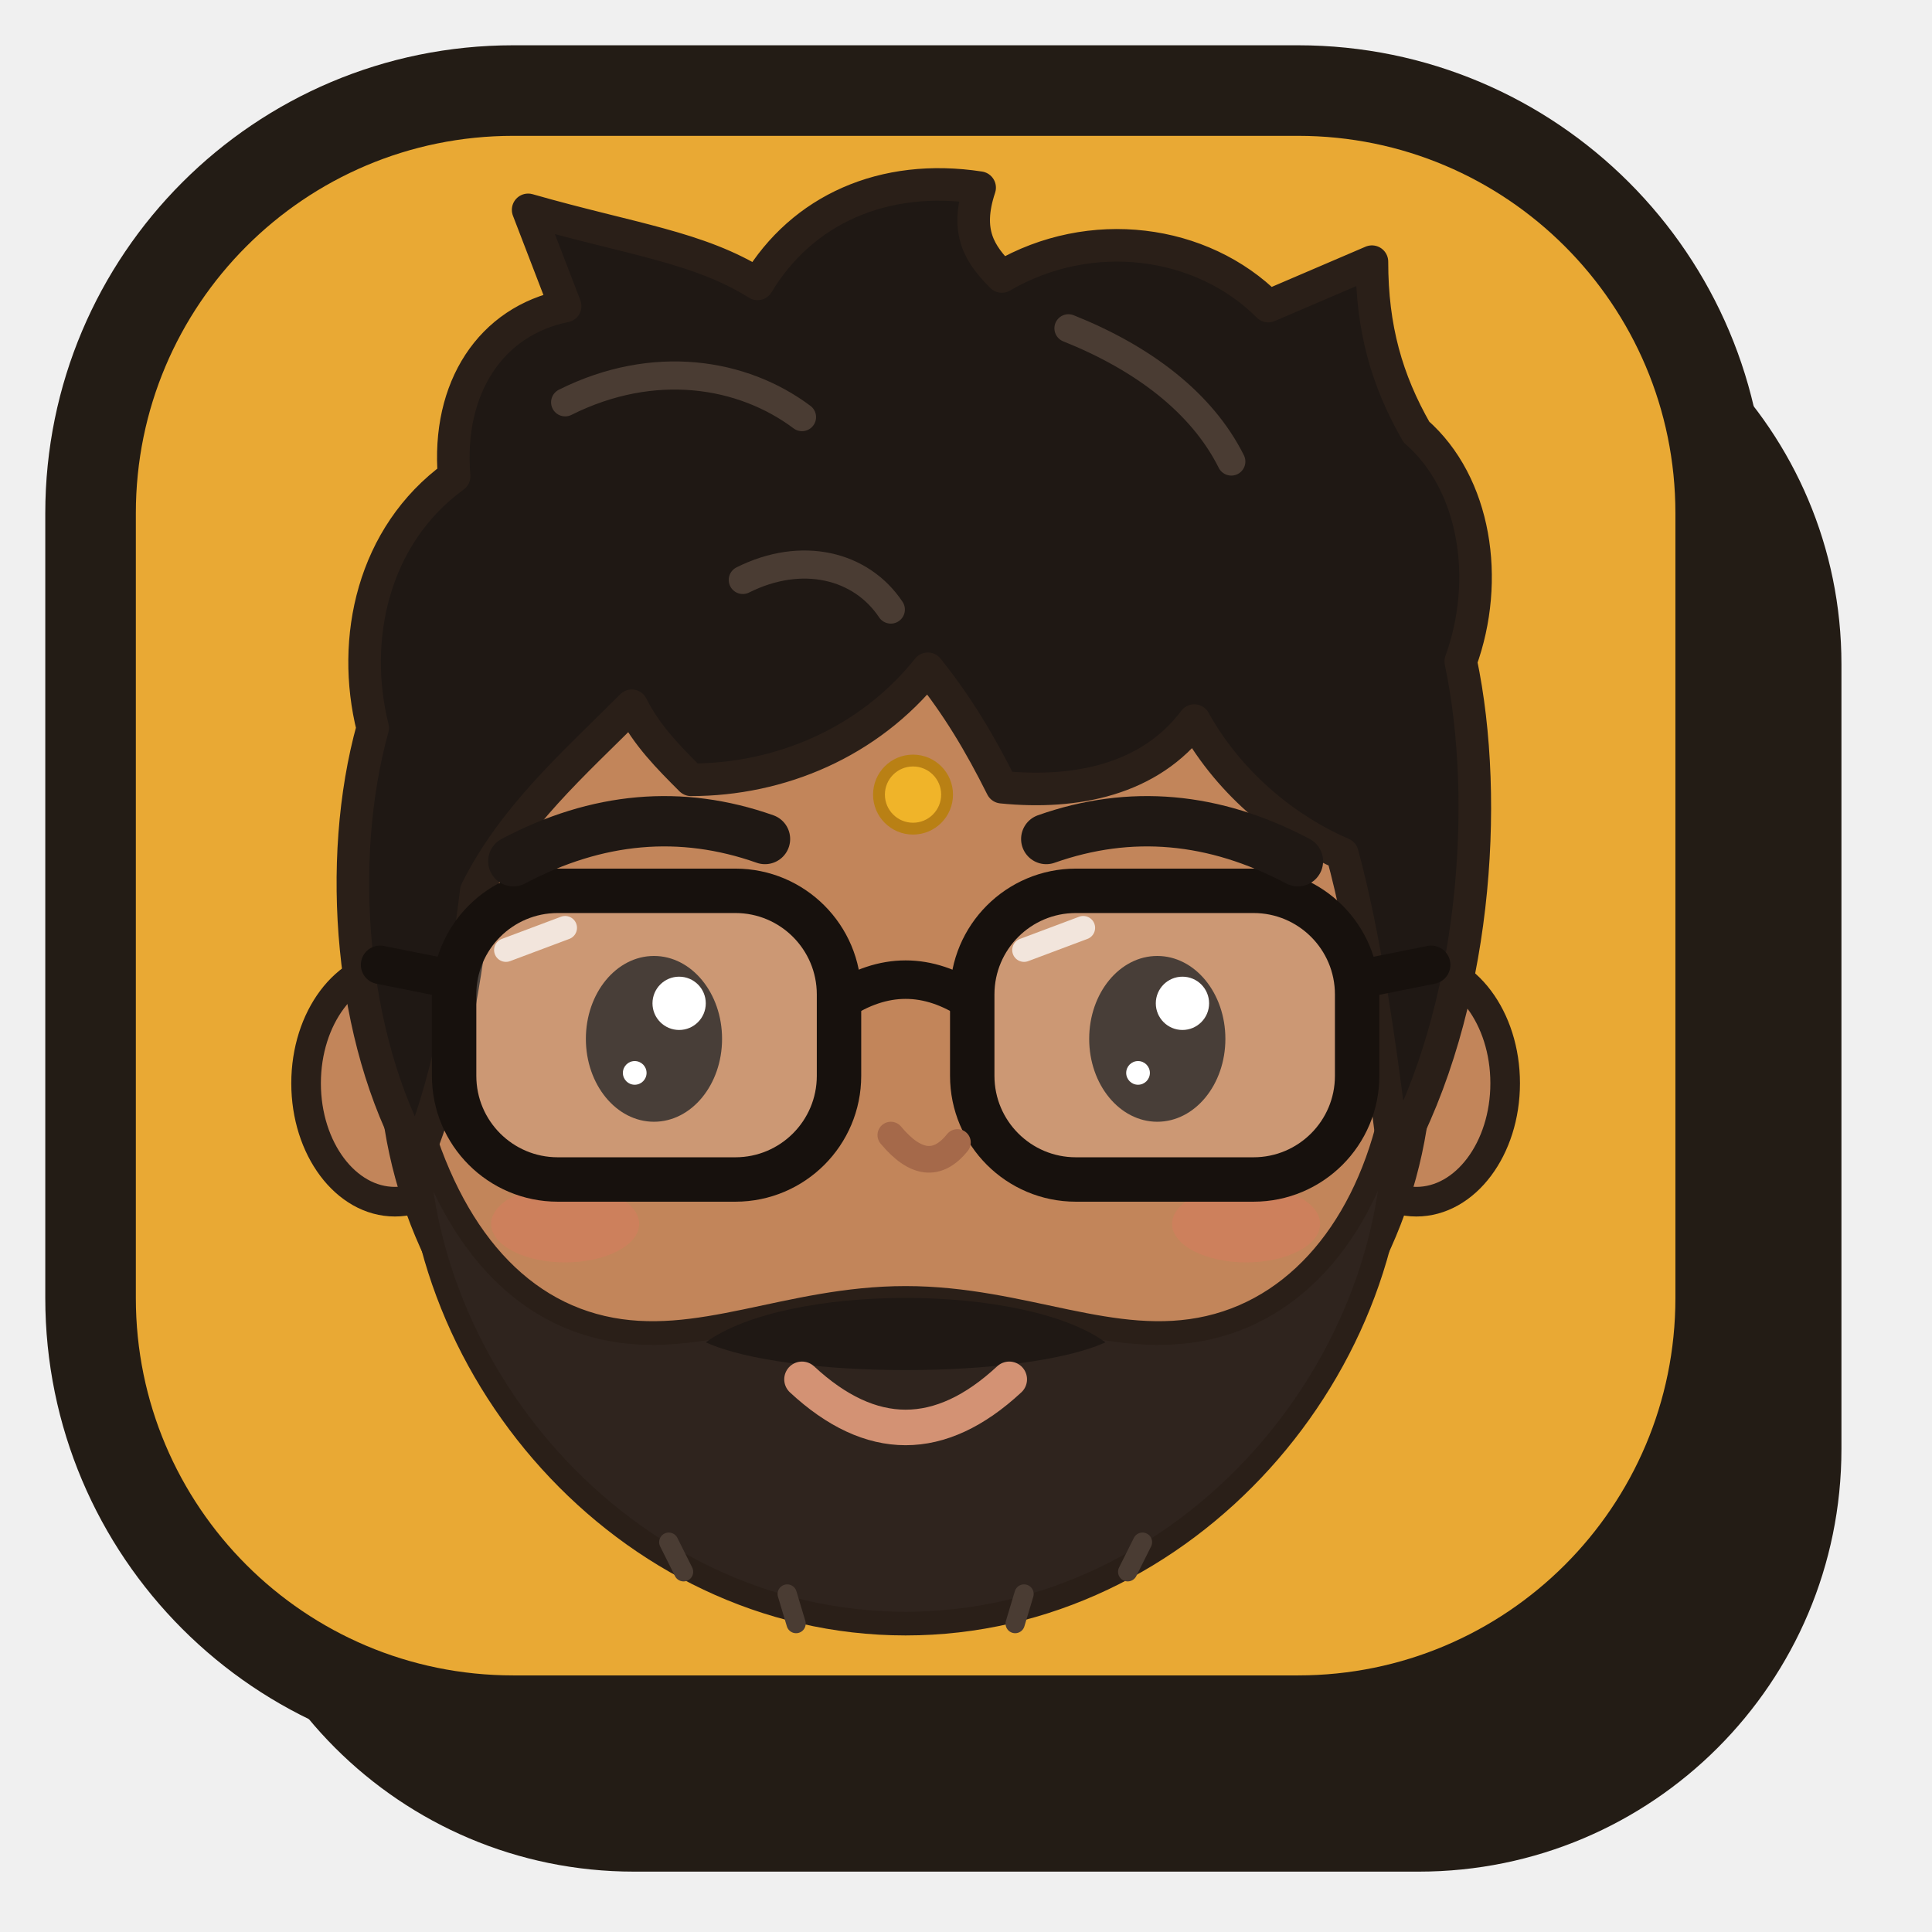
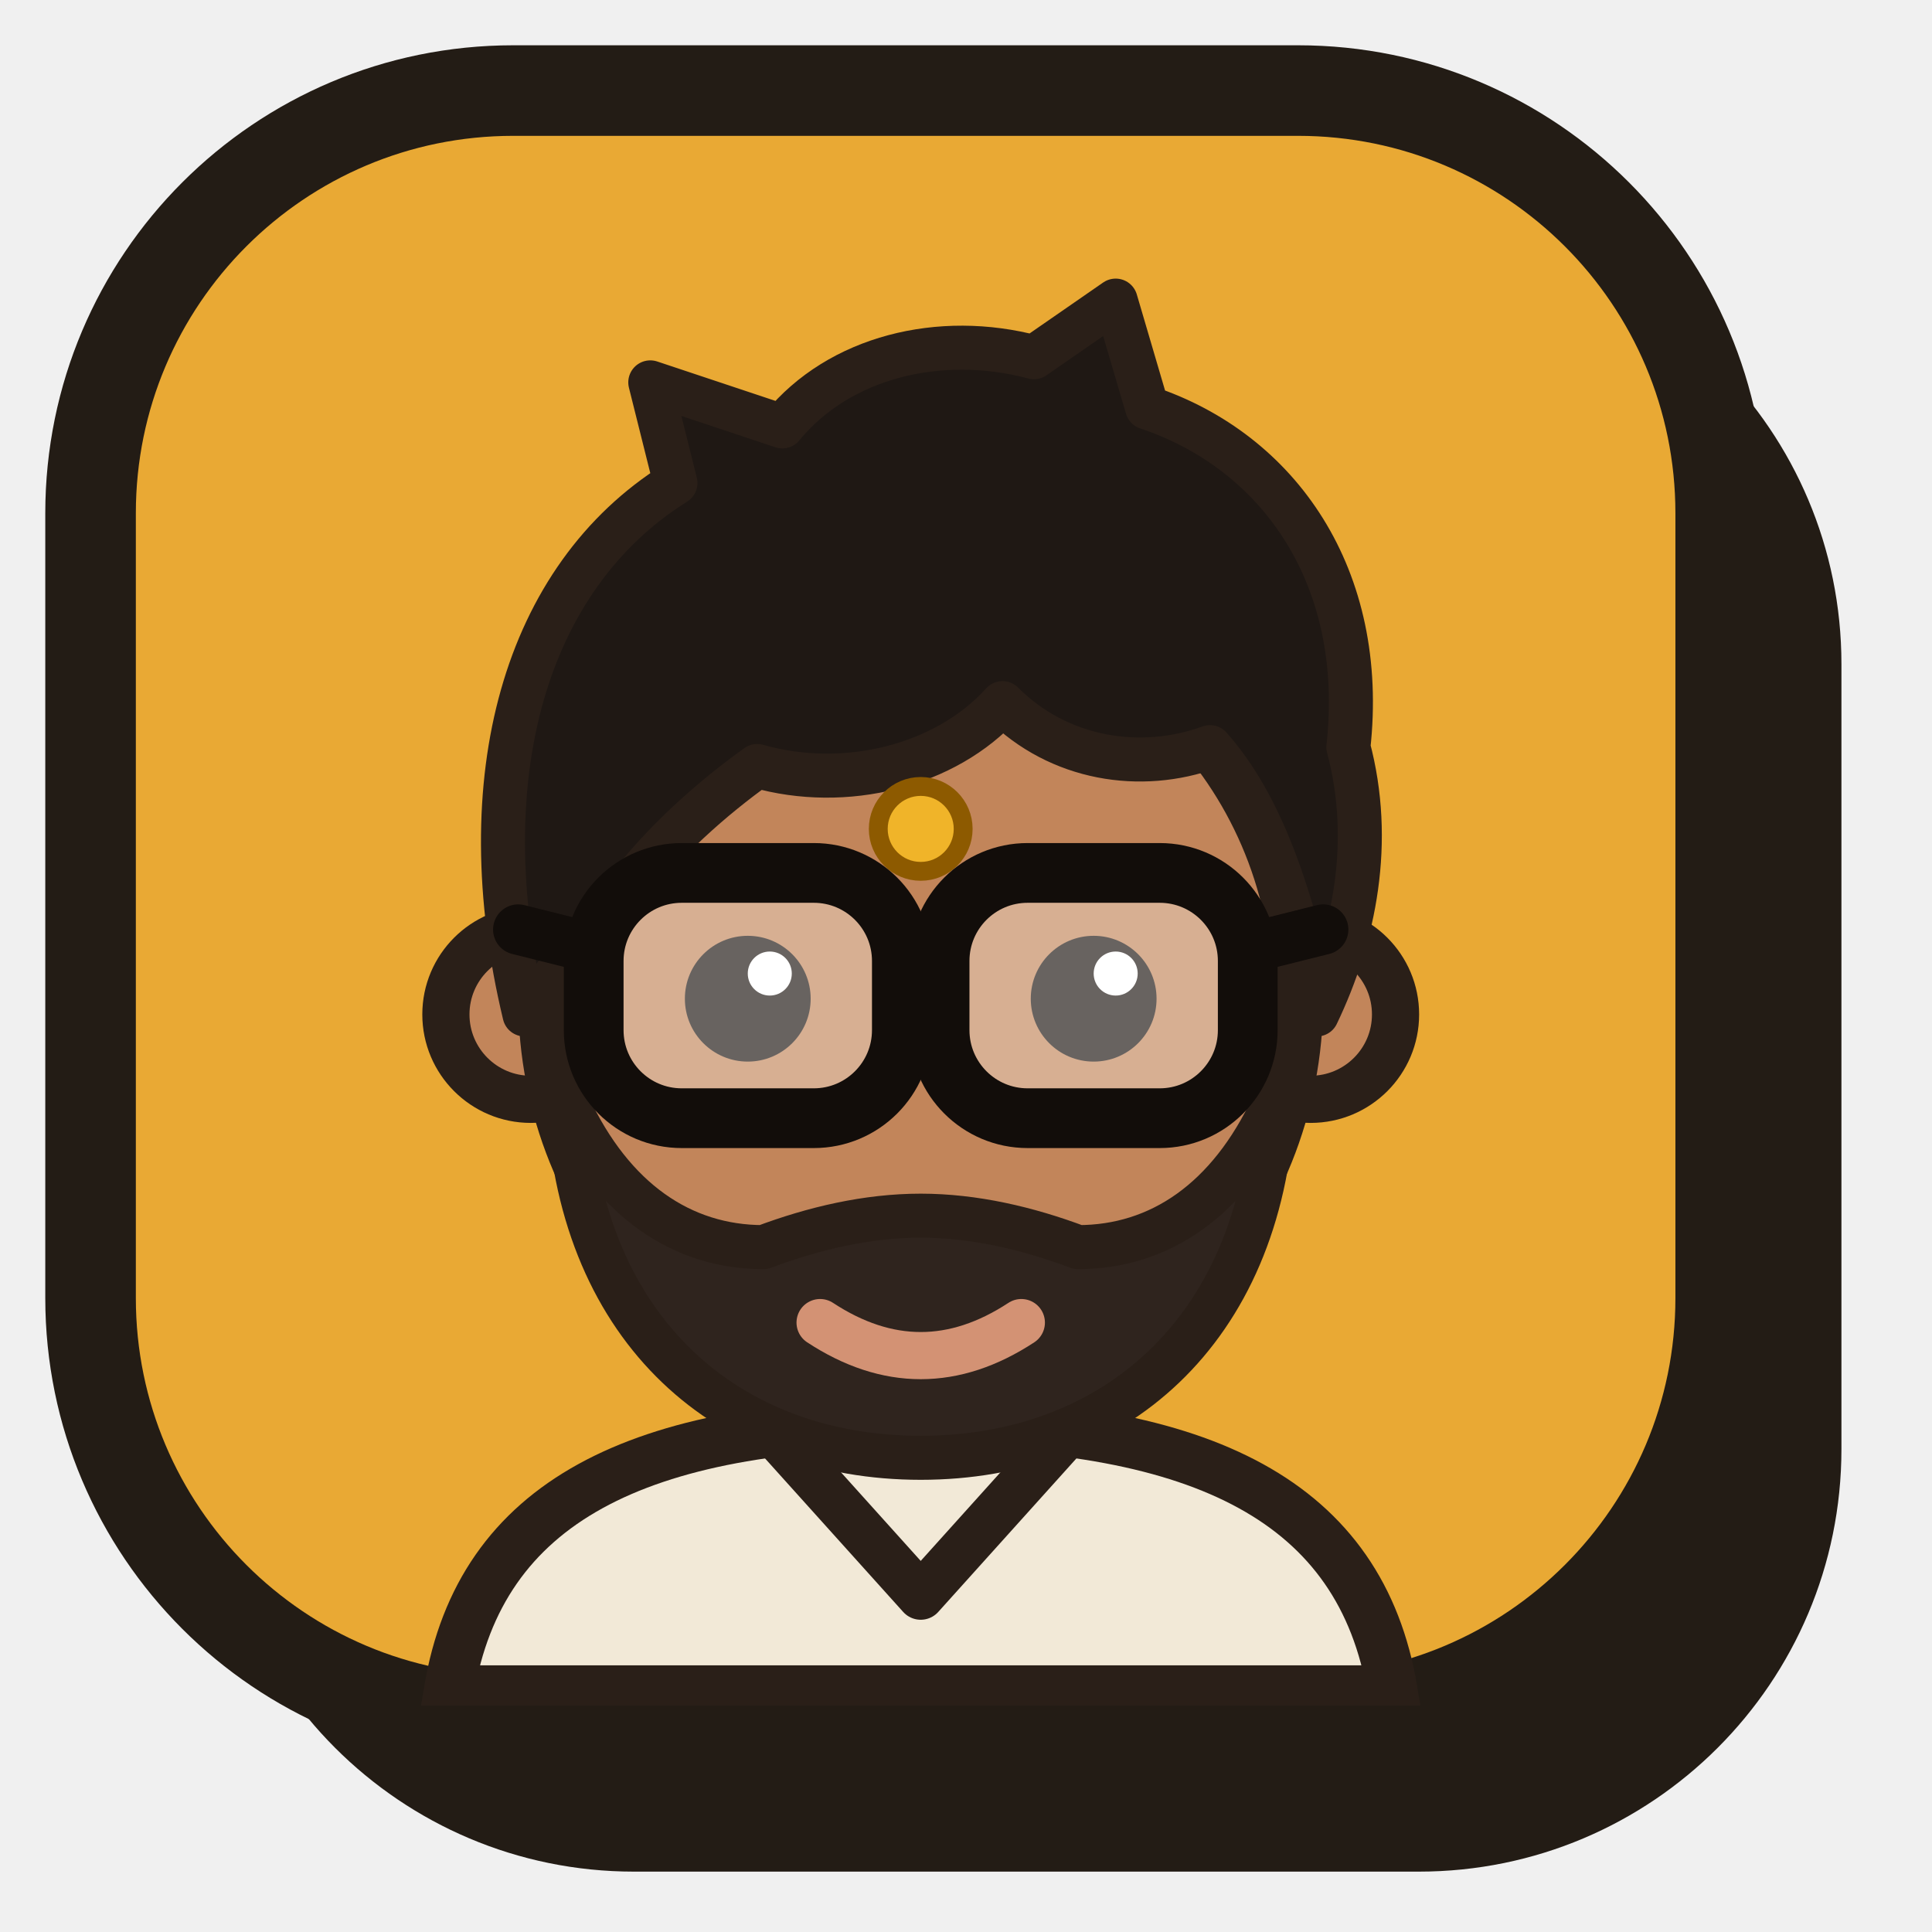
<svg xmlns="http://www.w3.org/2000/svg" viewBox="0 0 64 64">
  <rect x="7" y="8" width="54" height="54" rx="14" fill="#231c15" />
  <rect x="3" y="3" width="54" height="54" rx="14" fill="#e9a934" stroke="#231c15" stroke-width="3" />
-   <svg x="6" y="4.5" width="48" height="51" viewBox="15 -3 90 104">
-     <g>
-       <g fill="none" stroke-width="5" stroke-linejoin="round">
-         <path d="M27 66 C 22.5 58, 21.5 46, 24 37 C 22.5 31, 24 24, 29.5 20 C 29 14, 32 9.5, 37 8.5 L 34.5 2 C 41.5 4, 46 4.5, 50 7 C 53 2, 58.5 -0.5, 65 0.5 C 64 3.5, 65 5, 66.5 6.5 C 72.5 3, 80 4, 84.5 8.5 L 91.5 5.5 C 91.5 10, 92.5 13.5, 94.5 17 C 98.5 20.5, 99.5 27, 97.5 32.5 C 99.5 42, 98.5 56, 93 66 L 93 62 C 94 80, 79 97.5, 60 97.5 C 41 97.5, 26 80, 27 62 Z" />
-         <ellipse cx="25.5" cy="61" rx="6" ry="8" />
-         <ellipse cx="94.5" cy="61" rx="6" ry="8" />
-       </g>
-       <ellipse cx="25.5" cy="61" rx="6" ry="8" fill="#c2855a" stroke="#2a1f18" stroke-width="2" />
-       <ellipse cx="94.5" cy="61" rx="6" ry="8" fill="#c2855a" stroke="#2a1f18" stroke-width="2" />
-       <path d="M26.5 57 Q23.5 61 26.5 65 M93.5 57 Q96.5 61 93.5 65" stroke="#a5694a" stroke-width="1.6" fill="none" stroke-linecap="round" />
-       <ellipse cx="60" cy="59" rx="34.5" ry="32.5" fill="#c2855a" stroke="#2a1f18" stroke-width="2.2" />
-       <ellipse cx="37" cy="70.5" rx="5" ry="2.6" fill="#e0785e" opacity="0.38" />
-       <ellipse cx="83" cy="70.5" rx="5" ry="2.6" fill="#e0785e" opacity="0.38" />
-       <path d="M27 62 C 26 80, 41 97.5, 60 97.5 C 79 97.5, 94 80, 93 62 C 91.5 70, 87 76, 80.5 77.5 C 74 79, 68 75.5, 60 75.5 C 52 75.5, 46 79, 39.5 77.5 C 33 76, 28.5 70, 26.5 61 Z" fill="#2f241e" stroke="#2a1f18" stroke-width="1.6" stroke-linejoin="round" />
-       <path d="M46.5 78.5 C 52 74.5, 68 74.5, 73.5 78.5 C 68 81, 52 81, 46.5 78.5 Z" fill="#1f1814" />
-       <path d="M44 92 l1 2 M52 95.5 l0.6 2 M68 95.5 l-0.6 2 M76 92 l-1 2" stroke="#4a3c33" stroke-width="1.3" stroke-linecap="round" />
-       <path d="M27 66 C 22.5 58, 21.5 46, 24 37 C 22.5 31, 24 24, 29.5 20 C 29 14, 32 9.5, 37 8.5 L 34.5 2 C 41.5 4, 46 4.5, 50 7 C 53 2, 58.5 -0.5, 65 0.5 C 64 3.5, 65 5, 66.5 6.5 C 72.5 3, 80 4, 84.5 8.5 L 91.5 5.5 C 91.5 10, 92.5 13.5, 94.5 17 C 98.5 20.5, 99.5 27, 97.5 32.5 C 99.5 42, 98.5 56, 93 66 C 92 58, 91 51, 89.5 45.5 C 86 44, 82 41, 79.5 36.5 C 76.5 40.5, 71.5 41.5, 66.5 41 C 65 38, 63.5 35.5, 61.5 33 C 57.5 38, 51.5 40.5, 45.5 40.5 C 44 39, 42.5 37.5, 41.5 35.5 C 37.5 39.5, 33.5 43, 31 48 C 30 56, 29 61, 27 66 Z" fill="#1f1814" stroke="#2a1f18" stroke-width="2.2" stroke-linejoin="round" />
-       <path d="M37 15 C 43 12, 49 13, 53 16 M71 10 C 76 12, 80 15, 82 19 M49 27 C 53 25, 57 26, 59 29" stroke="#4a3c33" stroke-width="1.9" stroke-linecap="round" fill="none" />
-       <circle cx="60.5" cy="41.5" r="2.3" fill="#f0b429" stroke="#b98014" stroke-width="0.8" />
-       <g>
-         <g>
-           <g>
-             <ellipse cx="43" cy="58" rx="4.6" ry="5.6" fill="#261a13" />
-             <circle cx="44.7" cy="55.6" r="1.8" fill="#fff" />
-             <circle cx="41.7" cy="60.3" r="0.8" fill="#fff" />
-           </g>
-           <g>
-             <ellipse cx="77" cy="58" rx="4.6" ry="5.6" fill="#261a13" />
-             <circle cx="78.7" cy="55.6" r="1.8" fill="#fff" />
-             <circle cx="75.7" cy="60.3" r="0.8" fill="#fff" />
-           </g>
-         </g>
-         <g fill="rgba(255,255,255,0.16)" stroke="#17110d" stroke-width="3">
-           <rect x="29.5" y="48" width="26" height="19.5" rx="7" />
-           <rect x="64.5" y="48" width="26" height="19.5" rx="7" />
-         </g>
-         <path d="M55.5 55.5 Q60 52.5 64.5 55.5 M29.5 54 L24.5 53 M90.5 54 L95.5 53" stroke="#17110d" stroke-width="2.6" fill="none" stroke-linecap="round" />
-         <path d="M33 52 L37 50.5 M68 52 L72 50.5" stroke="#fff" stroke-width="1.6" stroke-linecap="round" opacity="0.75" />
-         <g>
-           <path d="M33.5 46 Q42 41.5 50.5 44.5 M69.5 44.5 Q78 41.5 86.5 46" stroke="#1f1814" stroke-width="3.4" stroke-linecap="round" fill="none" />
-         </g>
-         <path d="M59 64.5 Q61.5 67.5 63.5 65" stroke="#a5694a" stroke-width="1.8" stroke-linecap="round" fill="none" />
-         <path d="M53 81 Q60 87.5 67 81" stroke="#d39274" stroke-width="2.4" stroke-linecap="round" fill="none" />
-       </g>
+   <svg x="5.5" y="5.5" width="50" height="51" viewBox="0 0 48 48">
+     <path d="M9 48 C10 42 15 39.5 24 39.5 C33 39.5 38 42 39 48 Z" fill="#f2e9d7" stroke="#2a1f18" stroke-width="1.6" />
+     <path d="M19.5 40 L24 45 L28.5 40" fill="none" stroke="#2a1f18" stroke-width="1.5" stroke-linejoin="round" />
+     <circle cx="11.6" cy="26.5" r="2.7" fill="#c2855a" stroke="#2a1f18" stroke-width="1.5" />
+     <circle cx="36.4" cy="26.5" r="2.7" fill="#c2855a" stroke="#2a1f18" stroke-width="1.5" />
+     <ellipse cx="24" cy="26" rx="12" ry="12.6" fill="#c2855a" stroke="#2a1f18" stroke-width="1.6" />
+     <path d="M12.8 29.4 C13.2 36.6 17.9 40.6 24 40.6 C30.1 40.6 34.8 36.6 35.2 29.4 C33.8 32.4 31.6 33.9 29 33.9 C27.4 33.3 25.7 32.9 24 32.9 C22.3 32.9 20.6 33.3 19 33.9 C16.4 33.9 14.2 32.4 12.8 29.4 Z" fill="#2f241e" stroke="#2a1f18" stroke-width="1.4" stroke-linejoin="round" />
+     <path d="M20.8 36.3 Q24 38.4 27.2 36.3" fill="none" stroke="#d39274" stroke-width="1.5" stroke-linecap="round" />
+     <path d="M11.4 26.5 C9.6 19 11.4 12.6 16.2 9.6 L15.4 6.4 L19.6 7.8 C21.4 5.6 24.6 4.8 27.6 5.6 L30.2 3.8 L31.2 7.2 C35.4 8.6 38.2 12.6 37.6 18 C38.4 21 37.8 24 36.6 26.5 C35.8 22.6 34.8 19.8 33.2 18 C31 18.8 28.4 18.4 26.6 16.6 C24.8 18.6 21.6 19.4 18.8 18.6 C17.4 19.6 15.8 21 14.6 22.6 C13.4 24 12.4 25.2 11.4 26.5 Z" fill="#1f1814" stroke="#2a1f18" stroke-width="1.4" stroke-linejoin="round" />
+     <circle cx="24" cy="20.6" r="1.35" fill="#f0b429" stroke="#8d5a00" stroke-width="0.6" />
+     <circle cx="18.5" cy="26" r="2" fill="#1a120d" />
+     <circle cx="29.5" cy="26" r="2" fill="#1a120d" />
+     <circle cx="19.2" cy="25.2" r="0.7" fill="#fff" />
+     <circle cx="30.2" cy="25.2" r="0.7" fill="#fff" />
+     <g fill="rgba(255,255,255,0.34)" stroke="#120d0a" stroke-width="1.9">
+       <rect x="13.6" y="22" width="9.8" height="7.8" rx="2.8" />
+       <rect x="24.6" y="22" width="9.8" height="7.8" rx="2.8" />
    </g>
+     <path d="M23.4 24.6 Q24 23.8 24.6 24.6 M13.6 24.4 L11.2 23.8 M34.4 24.4 L36.8 23.8" fill="none" stroke="#120d0a" stroke-width="1.6" stroke-linecap="round" />
  </svg>
</svg>
